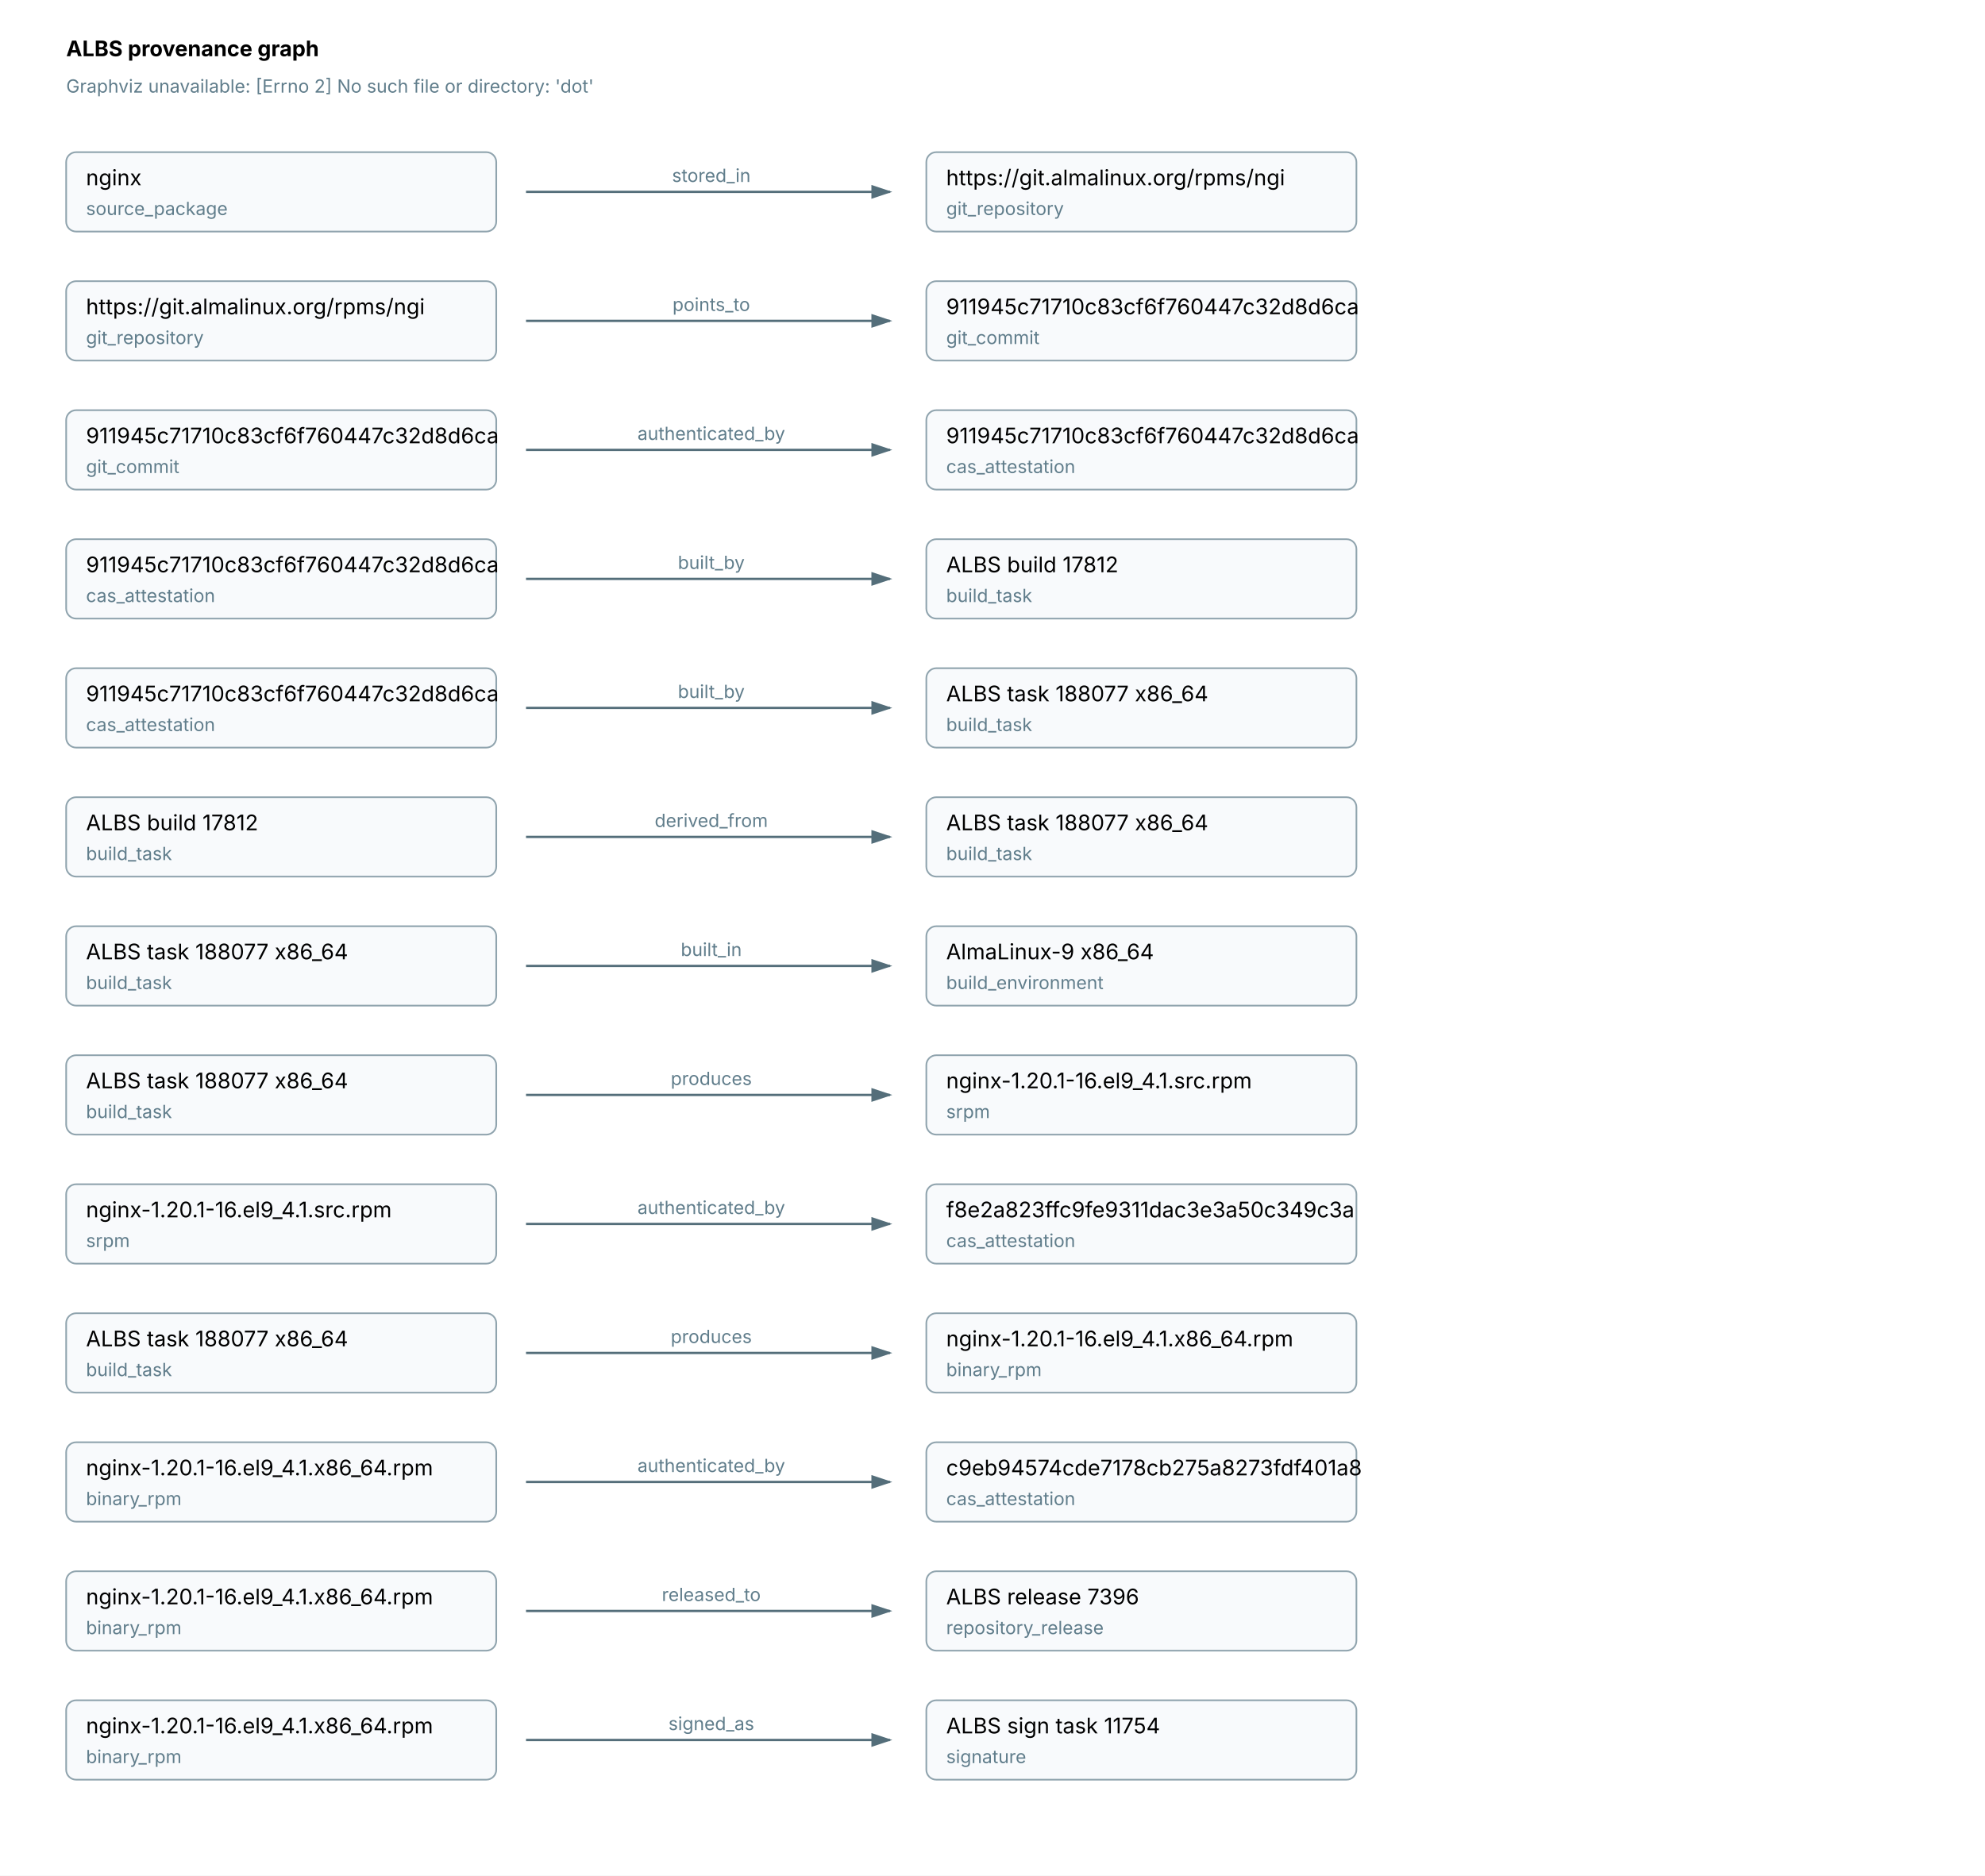
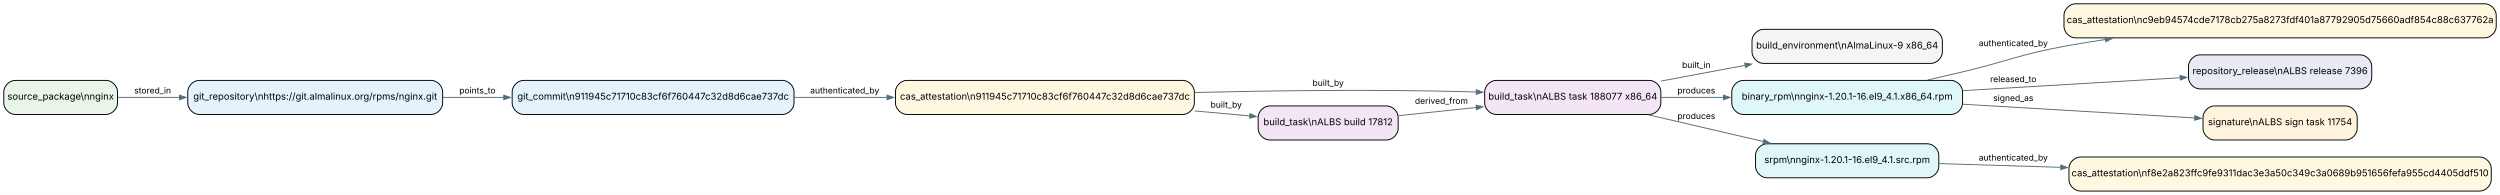
- <svg xmlns="http://www.w3.org/2000/svg" width="1200" height="1134" viewBox="0 0 1200 1134">
-   <style>text{font-family:Inter,Arial,sans-serif;font-size:13px}.meta{fill:#607D8B;font-size:11px}.node{fill:#F8FAFC;stroke:#90A4AE;rx:6}.edge{stroke:#546E7A;stroke-width:1.4;marker-end:url(#arrow)}</style>
-   <defs>
-     <marker id="arrow" markerWidth="10" markerHeight="10" refX="8" refY="3" orient="auto">
-       <path d="M0,0 L0,6 L9,3 z" fill="#546E7A" />
-     </marker>
-   </defs>
-   <rect width="100%" height="100%" fill="white" />
-   <text x="40" y="34" font-size="18" font-weight="700">ALBS provenance graph</text>
-   <text class="meta" x="40" y="56">Graphviz unavailable: [Errno 2] No such file or directory: 'dot'</text>
-   <rect class="node" x="40" y="92" width="260" height="48" />
-   <text x="52" y="112">nginx</text>
-   <text class="meta" x="52" y="130">source_package</text>
-   <line class="edge" x1="318" y1="116" x2="538" y2="116" />
-   <text class="meta" text-anchor="middle" x="430" y="110">stored_in</text>
-   <rect class="node" x="560" y="92" width="260" height="48" />
-   <text x="572" y="112">https://git.almalinux.org/rpms/ngi</text>
-   <text class="meta" x="572" y="130">git_repository</text>
-   <rect class="node" x="40" y="170" width="260" height="48" />
-   <text x="52" y="190">https://git.almalinux.org/rpms/ngi</text>
-   <text class="meta" x="52" y="208">git_repository</text>
-   <line class="edge" x1="318" y1="194" x2="538" y2="194" />
-   <text class="meta" text-anchor="middle" x="430" y="188">points_to</text>
-   <rect class="node" x="560" y="170" width="260" height="48" />
-   <text x="572" y="190">911945c71710c83cf6f760447c32d8d6ca</text>
-   <text class="meta" x="572" y="208">git_commit</text>
-   <rect class="node" x="40" y="248" width="260" height="48" />
-   <text x="52" y="268">911945c71710c83cf6f760447c32d8d6ca</text>
-   <text class="meta" x="52" y="286">git_commit</text>
-   <line class="edge" x1="318" y1="272" x2="538" y2="272" />
-   <text class="meta" text-anchor="middle" x="430" y="266">authenticated_by</text>
-   <rect class="node" x="560" y="248" width="260" height="48" />
-   <text x="572" y="268">911945c71710c83cf6f760447c32d8d6ca</text>
-   <text class="meta" x="572" y="286">cas_attestation</text>
-   <rect class="node" x="40" y="326" width="260" height="48" />
-   <text x="52" y="346">911945c71710c83cf6f760447c32d8d6ca</text>
-   <text class="meta" x="52" y="364">cas_attestation</text>
-   <line class="edge" x1="318" y1="350" x2="538" y2="350" />
-   <text class="meta" text-anchor="middle" x="430" y="344">built_by</text>
-   <rect class="node" x="560" y="326" width="260" height="48" />
-   <text x="572" y="346">ALBS build 17812</text>
-   <text class="meta" x="572" y="364">build_task</text>
-   <rect class="node" x="40" y="404" width="260" height="48" />
-   <text x="52" y="424">911945c71710c83cf6f760447c32d8d6ca</text>
-   <text class="meta" x="52" y="442">cas_attestation</text>
-   <line class="edge" x1="318" y1="428" x2="538" y2="428" />
-   <text class="meta" text-anchor="middle" x="430" y="422">built_by</text>
-   <rect class="node" x="560" y="404" width="260" height="48" />
-   <text x="572" y="424">ALBS task 188077 x86_64</text>
-   <text class="meta" x="572" y="442">build_task</text>
-   <rect class="node" x="40" y="482" width="260" height="48" />
-   <text x="52" y="502">ALBS build 17812</text>
-   <text class="meta" x="52" y="520">build_task</text>
-   <line class="edge" x1="318" y1="506" x2="538" y2="506" />
-   <text class="meta" text-anchor="middle" x="430" y="500">derived_from</text>
-   <rect class="node" x="560" y="482" width="260" height="48" />
-   <text x="572" y="502">ALBS task 188077 x86_64</text>
-   <text class="meta" x="572" y="520">build_task</text>
-   <rect class="node" x="40" y="560" width="260" height="48" />
-   <text x="52" y="580">ALBS task 188077 x86_64</text>
-   <text class="meta" x="52" y="598">build_task</text>
-   <line class="edge" x1="318" y1="584" x2="538" y2="584" />
-   <text class="meta" text-anchor="middle" x="430" y="578">built_in</text>
-   <rect class="node" x="560" y="560" width="260" height="48" />
-   <text x="572" y="580">AlmaLinux-9 x86_64</text>
-   <text class="meta" x="572" y="598">build_environment</text>
-   <rect class="node" x="40" y="638" width="260" height="48" />
-   <text x="52" y="658">ALBS task 188077 x86_64</text>
-   <text class="meta" x="52" y="676">build_task</text>
-   <line class="edge" x1="318" y1="662" x2="538" y2="662" />
-   <text class="meta" text-anchor="middle" x="430" y="656">produces</text>
-   <rect class="node" x="560" y="638" width="260" height="48" />
-   <text x="572" y="658">nginx-1.20.1-16.el9_4.1.src.rpm</text>
-   <text class="meta" x="572" y="676">srpm</text>
-   <rect class="node" x="40" y="716" width="260" height="48" />
-   <text x="52" y="736">nginx-1.20.1-16.el9_4.1.src.rpm</text>
-   <text class="meta" x="52" y="754">srpm</text>
-   <line class="edge" x1="318" y1="740" x2="538" y2="740" />
-   <text class="meta" text-anchor="middle" x="430" y="734">authenticated_by</text>
-   <rect class="node" x="560" y="716" width="260" height="48" />
-   <text x="572" y="736">f8e2a823ffc9fe9311dac3e3a50c349c3a</text>
-   <text class="meta" x="572" y="754">cas_attestation</text>
-   <rect class="node" x="40" y="794" width="260" height="48" />
-   <text x="52" y="814">ALBS task 188077 x86_64</text>
-   <text class="meta" x="52" y="832">build_task</text>
-   <line class="edge" x1="318" y1="818" x2="538" y2="818" />
-   <text class="meta" text-anchor="middle" x="430" y="812">produces</text>
-   <rect class="node" x="560" y="794" width="260" height="48" />
-   <text x="572" y="814">nginx-1.20.1-16.el9_4.1.x86_64.rpm</text>
-   <text class="meta" x="572" y="832">binary_rpm</text>
-   <rect class="node" x="40" y="872" width="260" height="48" />
-   <text x="52" y="892">nginx-1.20.1-16.el9_4.1.x86_64.rpm</text>
-   <text class="meta" x="52" y="910">binary_rpm</text>
-   <line class="edge" x1="318" y1="896" x2="538" y2="896" />
-   <text class="meta" text-anchor="middle" x="430" y="890">authenticated_by</text>
-   <rect class="node" x="560" y="872" width="260" height="48" />
-   <text x="572" y="892">c9eb94574cde7178cb275a8273fdf401a8</text>
-   <text class="meta" x="572" y="910">cas_attestation</text>
-   <rect class="node" x="40" y="950" width="260" height="48" />
-   <text x="52" y="970">nginx-1.20.1-16.el9_4.1.x86_64.rpm</text>
-   <text class="meta" x="52" y="988">binary_rpm</text>
-   <line class="edge" x1="318" y1="974" x2="538" y2="974" />
-   <text class="meta" text-anchor="middle" x="430" y="968">released_to</text>
-   <rect class="node" x="560" y="950" width="260" height="48" />
-   <text x="572" y="970">ALBS release 7396</text>
-   <text class="meta" x="572" y="988">repository_release</text>
-   <rect class="node" x="40" y="1028" width="260" height="48" />
-   <text x="52" y="1048">nginx-1.20.1-16.el9_4.1.x86_64.rpm</text>
-   <text class="meta" x="52" y="1066">binary_rpm</text>
-   <line class="edge" x1="318" y1="1052" x2="538" y2="1052" />
-   <text class="meta" text-anchor="middle" x="430" y="1046">signed_as</text>
-   <rect class="node" x="560" y="1028" width="260" height="48" />
-   <text x="572" y="1048">ALBS sign task 11754</text>
-   <text class="meta" x="572" y="1066">signature</text>
+ <svg xmlns="http://www.w3.org/2000/svg" width="2643pt" height="206pt" viewBox="0.00 0.00 2643.41 206.00">
+   <g id="graph0" class="graph" transform="scale(1 1) rotate(0) translate(4 202)">
+     <polygon fill="white" stroke="none" points="-4,4 -4,-202 2639.41,-202 2639.41,4 -4,4" />
+     <g id="node1" class="node">
+       <path fill="#f3e5f5" stroke="black" d="M1740.12,-117C1740.12,-117 1577.85,-117 1577.85,-117 1571.85,-117 1565.85,-111 1565.85,-105 1565.85,-105 1565.85,-93 1565.85,-93 1565.85,-87 1571.85,-81 1577.85,-81 1577.85,-81 1740.12,-81 1740.12,-81 1746.12,-81 1752.12,-87 1752.12,-93 1752.12,-93 1752.12,-105 1752.12,-105 1752.12,-111 1746.12,-117 1740.12,-117" />
+       <text text-anchor="middle" x="1658.99" y="-96.62" font-family="Inter" font-size="10.00">build_task\nALBS task 188077 x86_64</text>
+     </g>
+     <g id="node3" class="node">
+       <path fill="#f5f5f5" stroke="black" d="M2037.77,-171C2037.77,-171 1860.5,-171 1860.5,-171 1854.5,-171 1848.5,-165 1848.5,-159 1848.5,-159 1848.5,-147 1848.5,-147 1848.5,-141 1854.5,-135 1860.5,-135 1860.5,-135 2037.77,-135 2037.77,-135 2043.77,-135 2049.77,-141 2049.77,-147 2049.77,-147 2049.77,-159 2049.77,-159 2049.77,-165 2043.77,-171 2037.77,-171" />
+       <text text-anchor="middle" x="1949.13" y="-150.62" font-family="Inter" font-size="10.00">build_environment\nAlmaLinux-9 x86_64</text>
+     </g>
+     <g id="edge7" class="edge">
+       <path fill="none" stroke="#546e7a" d="M1752.34,-116.31C1780.71,-121.62 1812.15,-127.52 1841.39,-133" />
+       <polygon fill="#546e7a" stroke="#546e7a" points="1840.76,-135.37 1848.09,-134.25 1841.66,-130.55 1840.76,-135.37" />
+       <text text-anchor="middle" x="1789.62" y="-130.2" font-family="Inter" font-size="9.00">built_in</text>
+     </g>
+     <g id="node10" class="node">
+       <path fill="#e0f7fa" stroke="black" d="M2059.14,-117C2059.14,-117 1839.12,-117 1839.12,-117 1833.12,-117 1827.12,-111 1827.12,-105 1827.12,-105 1827.12,-93 1827.12,-93 1827.12,-87 1833.12,-81 1839.12,-81 1839.12,-81 2059.14,-81 2059.14,-81 2065.14,-81 2071.14,-87 2071.14,-93 2071.14,-93 2071.14,-105 2071.14,-105 2071.14,-111 2065.14,-117 2059.14,-117" />
+       <text text-anchor="middle" x="1949.13" y="-96.62" font-family="Inter" font-size="10.00">binary_rpm\nnginx-1.20.1-16.el9_4.1.x86_64.rpm</text>
+     </g>
+     <g id="edge10" class="edge">
+       <path fill="none" stroke="#546e7a" d="M1752.34,-99C1773.36,-99 1796.08,-99 1818.33,-99" />
+       <polygon fill="#546e7a" stroke="#546e7a" points="1818.32,-101.45 1825.32,-99 1818.32,-96.55 1818.32,-101.45" />
+       <text text-anchor="middle" x="1789.62" y="-103.2" font-family="Inter" font-size="9.00">produces</text>
+     </g>
+     <g id="node13" class="node">
+       <path fill="#e0f7fa" stroke="black" d="M2034.02,-50C2034.02,-50 1864.25,-50 1864.25,-50 1858.25,-50 1852.25,-44 1852.25,-38 1852.25,-38 1852.25,-26 1852.25,-26 1852.25,-20 1858.25,-14 1864.25,-14 1864.25,-14 2034.02,-14 2034.02,-14 2040.02,-14 2046.02,-20 2046.02,-26 2046.02,-26 2046.02,-38 2046.02,-38 2046.02,-44 2040.02,-50 2034.02,-50" />
+       <text text-anchor="middle" x="1949.13" y="-29.62" font-family="Inter" font-size="10.00">srpm\nnginx-1.20.1-16.el9_4.1.src.rpm</text>
+     </g>
+     <g id="edge8" class="edge">
+       <path fill="none" stroke="#546e7a" d="M1739.48,-80.51C1777.12,-71.76 1822.17,-61.29 1860.76,-52.32" />
+       <polygon fill="#546e7a" stroke="#546e7a" points="1861.15,-54.74 1867.42,-50.77 1860.04,-49.97 1861.15,-54.74" />
+       <text text-anchor="middle" x="1789.62" y="-76.2" font-family="Inter" font-size="9.00">produces</text>
+     </g>
+     <g id="node2" class="node">
+       <path fill="#f3e5f5" stroke="black" d="M1462.35,-90C1462.35,-90 1338.33,-90 1338.33,-90 1332.33,-90 1326.33,-84 1326.33,-78 1326.33,-78 1326.33,-66 1326.33,-66 1326.33,-60 1332.33,-54 1338.33,-54 1338.33,-54 1462.35,-54 1462.35,-54 1468.35,-54 1474.35,-60 1474.35,-66 1474.35,-66 1474.35,-78 1474.35,-78 1474.35,-84 1468.35,-90 1462.35,-90" />
+       <text text-anchor="middle" x="1400.34" y="-69.62" font-family="Inter" font-size="10.00">build_task\nALBS build 17812</text>
+     </g>
+     <g id="edge6" class="edge">
+       <path fill="none" stroke="#546e7a" d="M1474.54,-79.7C1500.3,-82.41 1529.71,-85.51 1557.33,-88.41" />
+       <polygon fill="#546e7a" stroke="#546e7a" points="1556.73,-90.81 1563.94,-89.11 1557.24,-85.94 1556.73,-90.81" />
+       <text text-anchor="middle" x="1520.1" y="-92.2" font-family="Inter" font-size="9.00">derived_from</text>
+     </g>
+     <g id="node4" class="node">
+       <path fill="#fff8e1" stroke="black" d="M2623.41,-198C2623.41,-198 2190.39,-198 2190.39,-198 2184.39,-198 2178.39,-192 2178.39,-186 2178.39,-186 2178.39,-174 2178.39,-174 2178.39,-168 2184.39,-162 2190.39,-162 2190.39,-162 2623.41,-162 2623.41,-162 2629.41,-162 2635.41,-168 2635.41,-174 2635.41,-174 2635.41,-186 2635.41,-186 2635.41,-192 2629.41,-198 2623.41,-198" />
+       <text text-anchor="middle" x="2406.9" y="-177.62" font-family="Inter" font-size="10.00">cas_attestation\nc9eb94574cde7178cb275a8273fdf401a87792905d75660adf854c88c637762a</text>
+     </g>
+     <g id="node5" class="node">
+       <path fill="#fff8e1" stroke="black" d="M2618.16,-36C2618.16,-36 2195.64,-36 2195.64,-36 2189.64,-36 2183.64,-30 2183.64,-24 2183.64,-24 2183.64,-12 2183.64,-12 2183.64,-6 2189.64,0 2195.64,0 2195.64,0 2618.16,0 2618.16,0 2624.16,0 2630.16,-6 2630.16,-12 2630.16,-12 2630.16,-24 2630.16,-24 2630.16,-30 2624.16,-36 2618.16,-36" />
+       <text text-anchor="middle" x="2406.9" y="-15.62" font-family="Inter" font-size="10.00">cas_attestation\nf8e2a823ffc9fe9311dac3e3a50c349c3a0689b951656fefa955cd4405ddf510</text>
+     </g>
+     <g id="node6" class="node">
+       <path fill="#fff8e1" stroke="black" d="M1246.83,-117C1246.83,-117 954.81,-117 954.81,-117 948.81,-117 942.81,-111 942.81,-105 942.81,-105 942.81,-93 942.81,-93 942.81,-87 948.81,-81 954.81,-81 954.81,-81 1246.83,-81 1246.83,-81 1252.83,-81 1258.83,-87 1258.83,-93 1258.83,-93 1258.83,-105 1258.83,-105 1258.83,-111 1252.83,-117 1246.83,-117" />
+       <text text-anchor="middle" x="1100.82" y="-96.62" font-family="Inter" font-size="10.00">cas_attestation\n911945c71710c83cf6f760447c32d8d6cae737dc</text>
+     </g>
+     <g id="edge5" class="edge">
+       <path fill="none" stroke="#546e7a" d="M1259.24,-104.24C1344.64,-106.29 1452.05,-107.61 1547.85,-105 1550.9,-104.92 1554,-104.82 1557.13,-104.71" />
+       <polygon fill="#546e7a" stroke="#546e7a" points="1557.04,-107.17 1563.95,-104.46 1556.86,-102.27 1557.04,-107.17" />
+       <text text-anchor="middle" x="1400.34" y="-111.2" font-family="Inter" font-size="9.00">built_by</text>
+     </g>
+     <g id="edge4" class="edge">
+       <path fill="none" stroke="#546e7a" d="M1259.29,-84.71C1279.48,-82.88 1299.45,-81.07 1317.71,-79.41" />
+       <polygon fill="#546e7a" stroke="#546e7a" points="1317.72,-81.87 1324.47,-78.79 1317.28,-76.99 1317.72,-81.87" />
+       <text text-anchor="middle" x="1292.58" y="-88.2" font-family="Inter" font-size="9.00">built_by</text>
+     </g>
+     <g id="node7" class="node">
+       <path fill="#e3f2fd" stroke="black" d="M823.56,-117C823.56,-117 549.54,-117 549.54,-117 543.54,-117 537.54,-111 537.54,-105 537.54,-105 537.54,-93 537.54,-93 537.54,-87 543.54,-81 549.54,-81 549.54,-81 823.56,-81 823.56,-81 829.56,-81 835.56,-87 835.56,-93 835.56,-93 835.56,-105 835.56,-105 835.56,-111 829.56,-117 823.56,-117" />
+       <text text-anchor="middle" x="686.55" y="-96.62" font-family="Inter" font-size="10.00">git_commit\n911945c71710c83cf6f760447c32d8d6cae737dc</text>
+     </g>
+     <g id="edge3" class="edge">
+       <path fill="none" stroke="#546e7a" d="M835.81,-99C867.73,-99 901.67,-99 934.2,-99" />
+       <polygon fill="#546e7a" stroke="#546e7a" points="933.93,-101.45 940.93,-99 933.93,-96.55 933.93,-101.45" />
+       <text text-anchor="middle" x="889.19" y="-103.2" font-family="Inter" font-size="9.00">authenticated_by</text>
+     </g>
+     <g id="node8" class="node">
+       <path fill="#e3f2fd" stroke="black" d="M452.04,-117C452.04,-117 206.52,-117 206.52,-117 200.52,-117 194.52,-111 194.52,-105 194.52,-105 194.52,-93 194.52,-93 194.52,-87 200.52,-81 206.52,-81 206.52,-81 452.04,-81 452.04,-81 458.04,-81 464.04,-87 464.04,-93 464.04,-93 464.04,-105 464.04,-105 464.04,-111 458.04,-117 452.04,-117" />
+       <text text-anchor="middle" x="329.28" y="-96.62" font-family="Inter" font-size="10.00">git_repository\nhttps://git.almalinux.org/rpms/nginx.git</text>
+     </g>
+     <g id="edge2" class="edge">
+       <path fill="none" stroke="#546e7a" d="M464.34,-99C485.43,-99 507.4,-99 528.95,-99" />
+       <polygon fill="#546e7a" stroke="#546e7a" points="528.67,-101.45 535.67,-99 528.67,-96.55 528.67,-101.45" />
+       <text text-anchor="middle" x="500.79" y="-103.2" font-family="Inter" font-size="9.00">points_to</text>
+     </g>
+     <g id="node9" class="node">
+       <path fill="#e8eaf6" stroke="black" d="M2491.79,-144C2491.79,-144 2322.02,-144 2322.02,-144 2316.02,-144 2310.02,-138 2310.02,-132 2310.02,-132 2310.02,-120 2310.02,-120 2310.02,-114 2316.02,-108 2322.02,-108 2322.02,-108 2491.79,-108 2491.79,-108 2497.79,-108 2503.79,-114 2503.79,-120 2503.79,-120 2503.79,-132 2503.79,-132 2503.79,-138 2497.79,-144 2491.79,-144" />
+       <text text-anchor="middle" x="2406.9" y="-123.62" font-family="Inter" font-size="10.00">repository_release\nALBS release 7396</text>
+     </g>
+     <g id="edge11" class="edge">
+       <path fill="none" stroke="#546e7a" d="M2034.17,-117.44C2046.58,-120.26 2059.2,-123.17 2071.14,-126 2118.96,-137.35 2130.05,-144.09 2178.39,-153 2192.66,-155.63 2207.49,-158.06 2222.43,-160.3" />
+       <polygon fill="#546e7a" stroke="#546e7a" points="2221.95,-162.7 2229.23,-161.3 2222.66,-157.85 2221.95,-162.7" />
+       <text text-anchor="middle" x="2124.77" y="-153.2" font-family="Inter" font-size="9.00">authenticated_by</text>
+     </g>
+     <g id="edge12" class="edge">
+       <path fill="none" stroke="#546e7a" d="M2071.37,-106.18C2143.09,-110.43 2232.99,-115.76 2301.54,-119.82" />
+       <polygon fill="#546e7a" stroke="#546e7a" points="2301.14,-122.25 2308.28,-120.22 2301.43,-117.36 2301.14,-122.25" />
+       <text text-anchor="middle" x="2124.77" y="-115.2" font-family="Inter" font-size="9.00">released_to</text>
+     </g>
+     <g id="node11" class="node">
+       <path fill="#fff3e0" stroke="black" d="M2476.41,-90C2476.41,-90 2337.39,-90 2337.39,-90 2331.39,-90 2325.39,-84 2325.39,-78 2325.39,-78 2325.39,-66 2325.39,-66 2325.39,-60 2331.39,-54 2337.39,-54 2337.39,-54 2476.41,-54 2476.41,-54 2482.41,-54 2488.41,-60 2488.41,-66 2488.41,-66 2488.41,-78 2488.41,-78 2488.41,-84 2482.41,-90 2476.41,-90" />
+       <text text-anchor="middle" x="2406.9" y="-69.62" font-family="Inter" font-size="10.00">signature\nALBS sign task 11754</text>
+     </g>
+     <g id="edge13" class="edge">
+       <path fill="none" stroke="#546e7a" d="M2071.37,-91.82C2148.53,-87.25 2246.76,-81.43 2316.77,-77.28" />
+       <polygon fill="#546e7a" stroke="#546e7a" points="2316.81,-79.73 2323.66,-76.87 2316.52,-74.84 2316.81,-79.73" />
+       <text text-anchor="middle" x="2124.77" y="-95.2" font-family="Inter" font-size="9.00">signed_as</text>
+     </g>
+     <g id="node12" class="node">
+       <path fill="#e8f5e9" stroke="black" d="M108.27,-117C108.27,-117 12,-117 12,-117 6,-117 0,-111 0,-105 0,-105 0,-93 0,-93 0,-87 6,-81 12,-81 12,-81 108.27,-81 108.27,-81 114.27,-81 120.27,-87 120.27,-93 120.27,-93 120.27,-105 120.27,-105 120.27,-111 114.27,-117 108.27,-117" />
+       <text text-anchor="middle" x="60.14" y="-96.62" font-family="Inter" font-size="10.00">source_package\nnginx</text>
+     </g>
+     <g id="edge1" class="edge">
+       <path fill="none" stroke="#546e7a" d="M120.76,-99C140.27,-99 162.86,-99 185.81,-99" />
+       <polygon fill="#546e7a" stroke="#546e7a" points="185.76,-101.45 192.76,-99 185.76,-96.55 185.76,-101.45" />
+       <text text-anchor="middle" x="157.4" y="-103.2" font-family="Inter" font-size="9.00">stored_in</text>
+     </g>
+     <g id="edge9" class="edge">
+       <path fill="none" stroke="#546e7a" d="M2046.51,-29.04C2084.38,-27.88 2129.62,-26.49 2175.02,-25.09" />
+       <polygon fill="#546e7a" stroke="#546e7a" points="2175.06,-27.54 2181.98,-24.88 2174.91,-22.64 2175.06,-27.54" />
+       <text text-anchor="middle" x="2124.77" y="-32.2" font-family="Inter" font-size="9.00">authenticated_by</text>
+     </g>
+   </g>
</svg>
